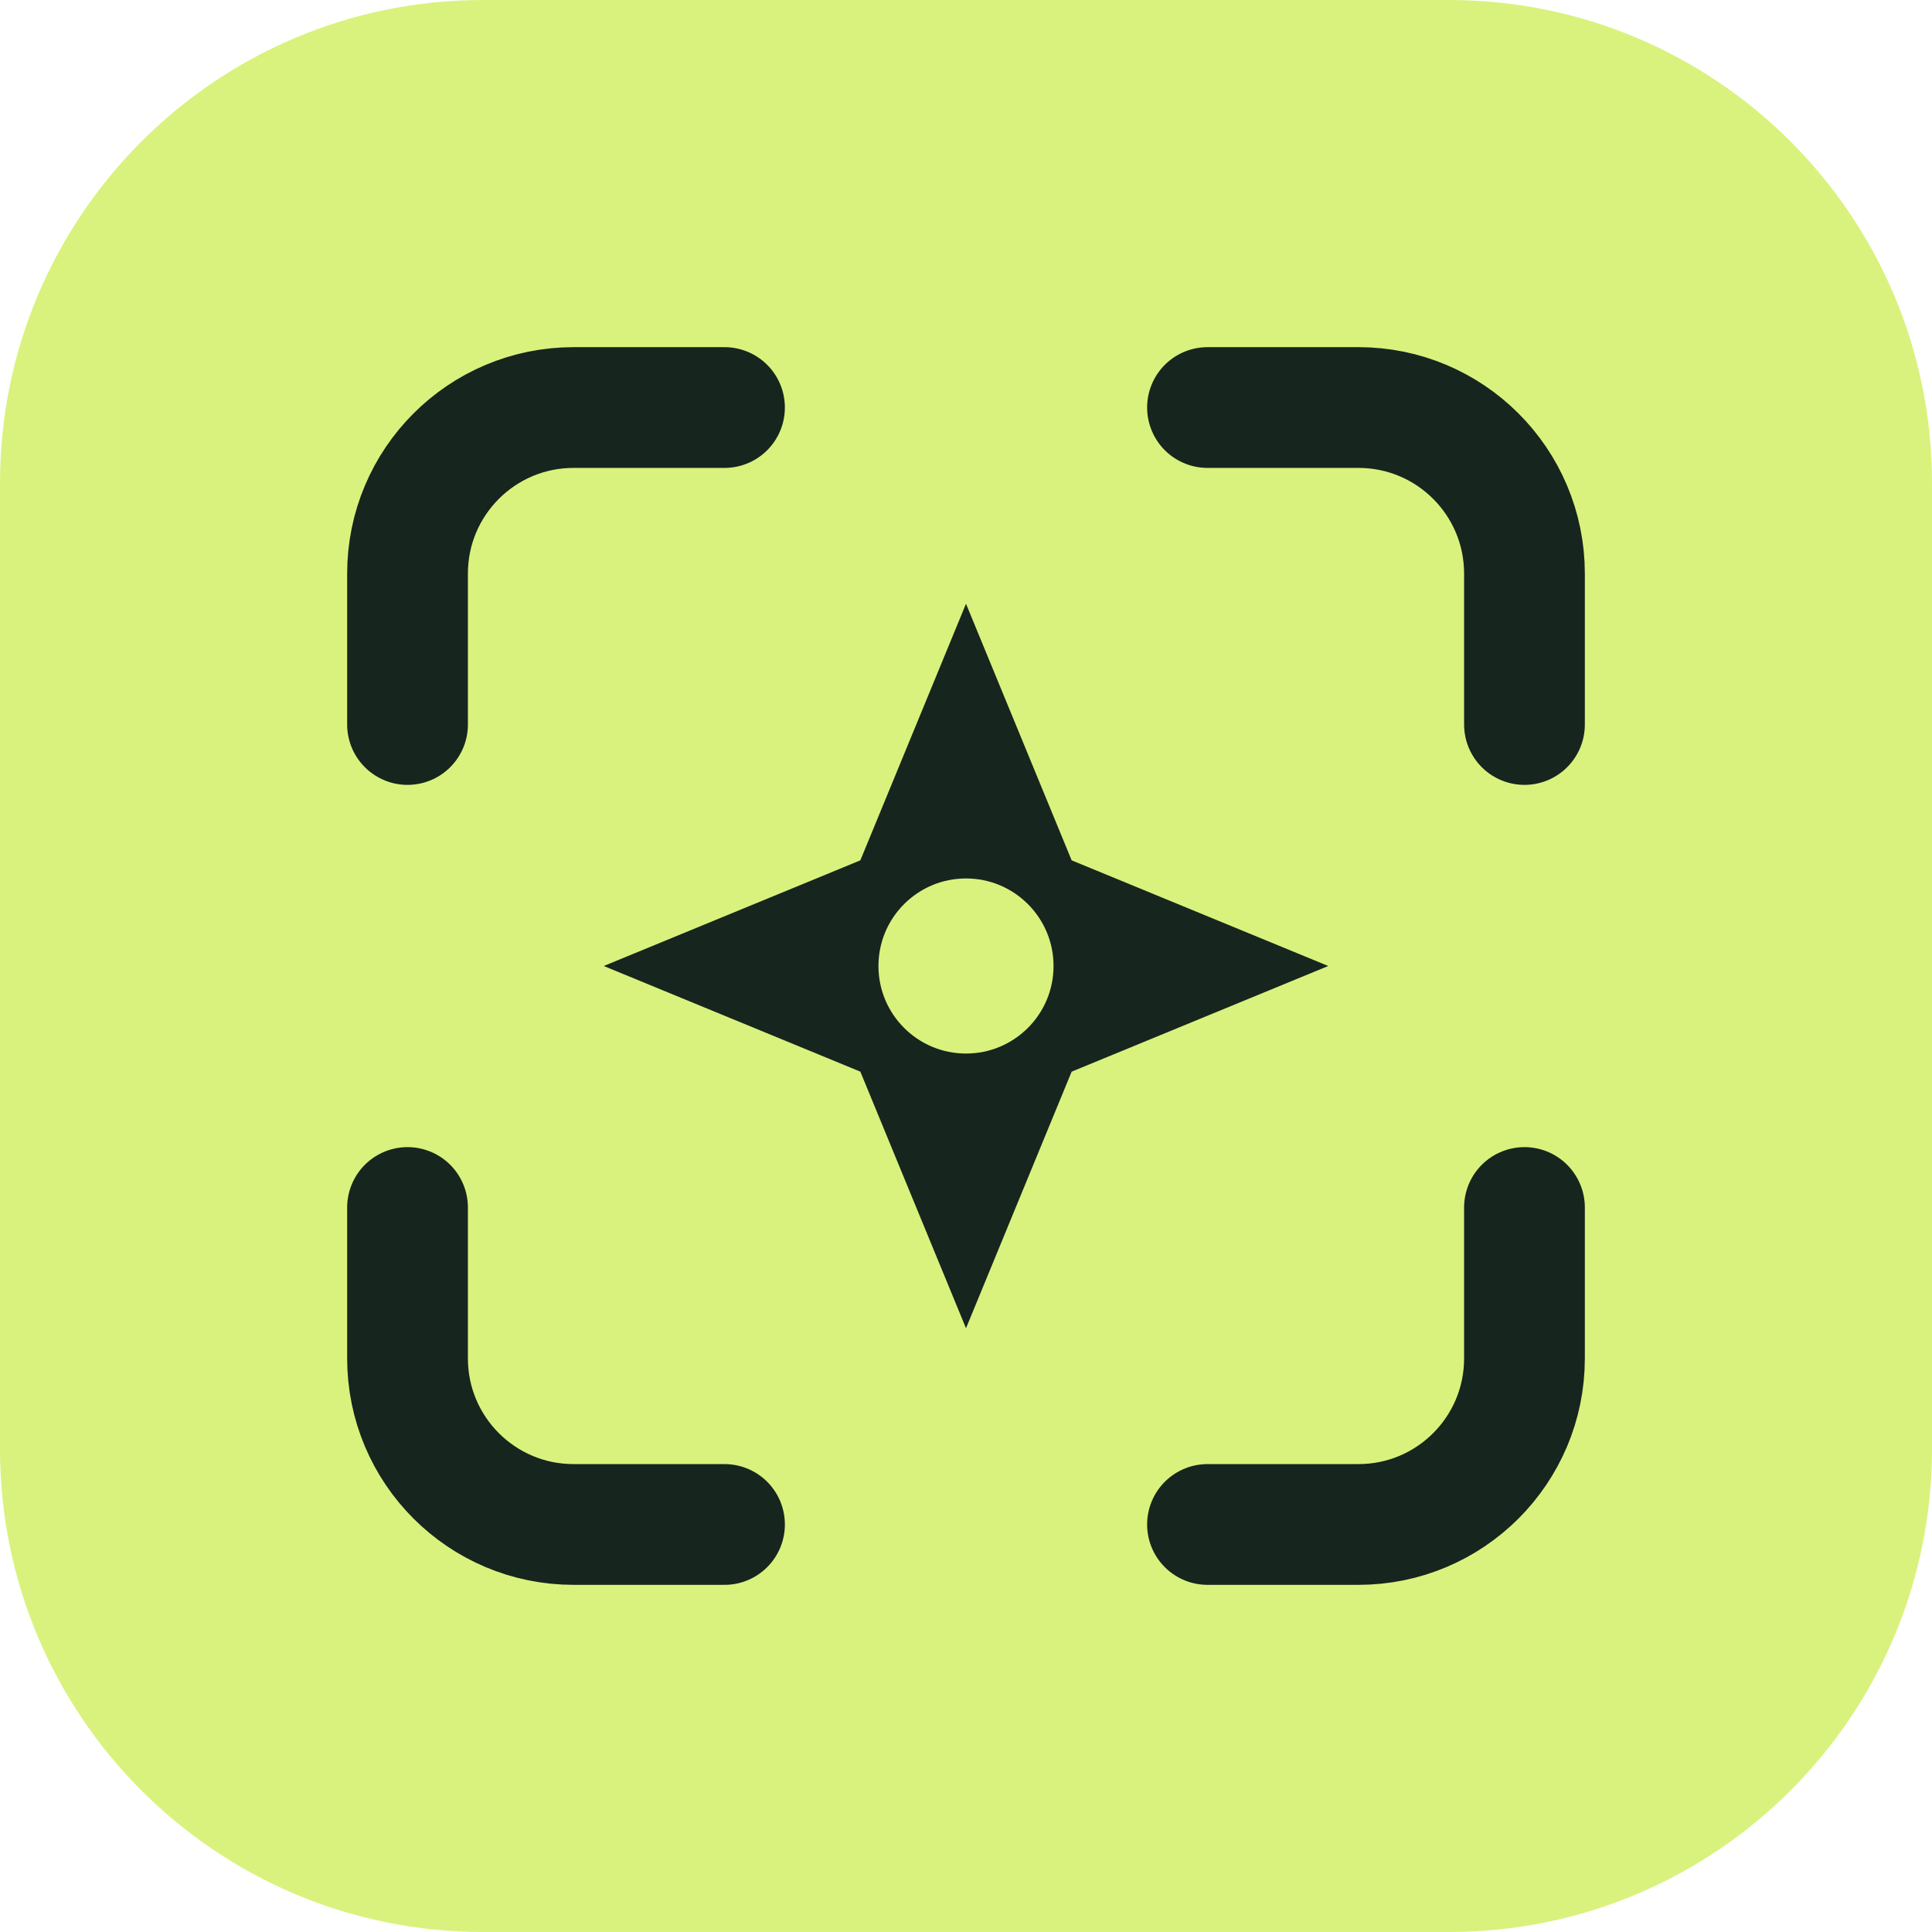
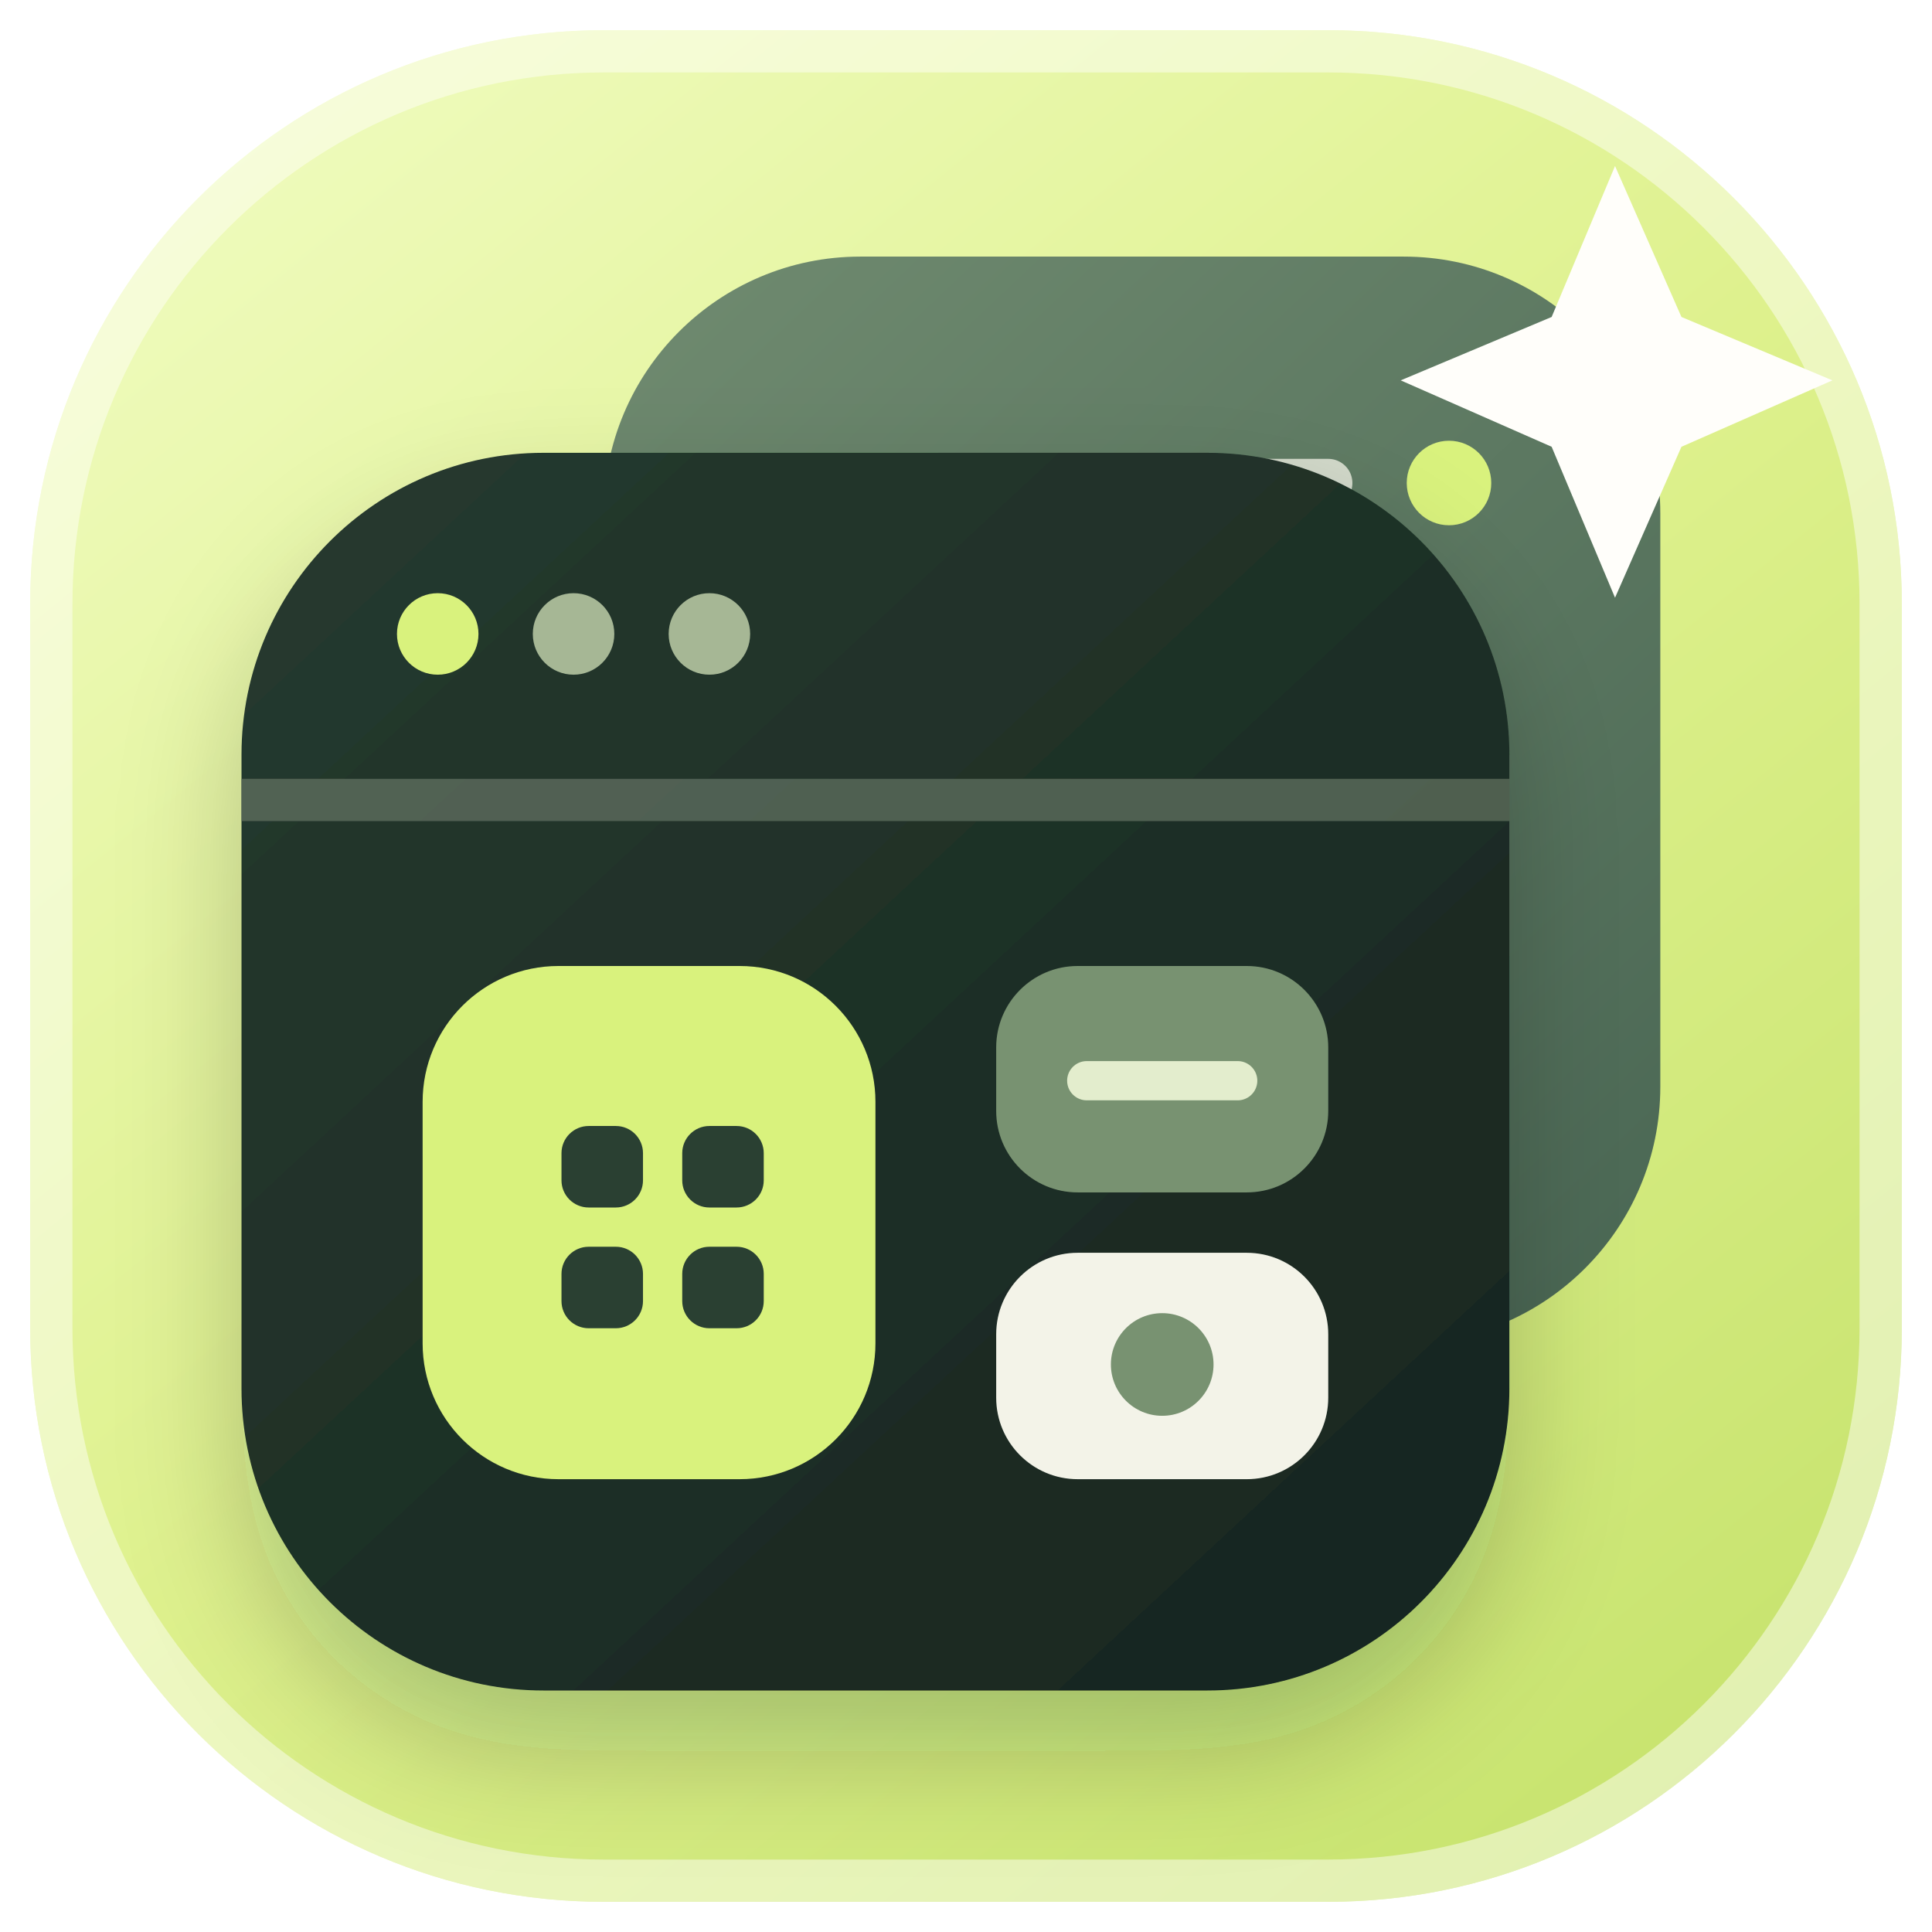
- <svg xmlns="http://www.w3.org/2000/svg" viewBox="0 0 32 32" role="img" aria-labelledby="title">
-   <rect width="32" height="32" rx="8" fill="#d9f27d" />
-   <g fill="none" stroke="#17251f" stroke-linecap="round" stroke-width="2">
-     <path d="M12 6.75H9.5a2.75 2.75 0 0 0-2.75 2.75V12M20 6.75h2.5a2.75 2.75 0 0 1 2.75 2.75V12M25.25 20v2.5a2.75 2.75 0 0 1-2.75 2.75H20M12 25.25H9.5a2.75 2.75 0 0 1-2.75-2.75V20" />
+ <svg xmlns="http://www.w3.org/2000/svg" viewBox="0 0 64 64" role="img" aria-labelledby="logo-title">
+   <defs>
+     <linearGradient id="tile" x1="8" y1="3" x2="55" y2="61" gradientUnits="userSpaceOnUse">
+       <stop stop-color="#effbbd" />
+       <stop offset=".5" stop-color="#def18d" />
+       <stop offset="1" stop-color="#c7e36e" />
+     </linearGradient>
+     <linearGradient id="back-panel" x1="20" y1="8" x2="55" y2="45" gradientUnits="userSpaceOnUse">
+       <stop stop-color="#708b70" />
+       <stop offset="1" stop-color="#496653" />
+     </linearGradient>
+     <linearGradient id="front-panel" x1="9" y1="15" x2="48" y2="57" gradientUnits="userSpaceOnUse">
+       <stop stop-color="#263a2f" />
+       <stop offset="1" stop-color="#17251f" />
+     </linearGradient>
+     <filter id="lift" x="-20%" y="-20%" width="145%" height="155%" color-interpolation-filters="sRGB">
+       <feDropShadow dx="0" dy="2" stdDeviation="2" flood-color="#17251f" flood-opacity=".22" />
+     </filter>
+   </defs>
+   <rect x="1" y="1" width="62" height="62" rx="19" fill="url(#tile)" />
+   <rect x="1.7" y="1.7" width="60.6" height="60.6" rx="18.3" fill="none" stroke="#fffefa" stroke-opacity=".48" stroke-width="1.4" />
+   <rect x="20" y="8.5" width="35" height="36" rx="8.5" fill="url(#back-panel)" />
+   <path d="M27 16h17" stroke="#f8f8ec" stroke-linecap="round" stroke-opacity=".75" stroke-width="1.6" />
+   <circle cx="48" cy="16" r="1.4" fill="#d9f27d" />
+   <g filter="url(#lift)">
+     <rect x="8" y="15" width="42" height="41" rx="10" fill="url(#front-panel)" />
+     <path d="M8 26.5h42" stroke="#60705f" stroke-opacity=".75" stroke-width="1.4" />
+     <circle cx="14.5" cy="21" r="1.35" fill="#d9f27d" />
+     <circle cx="19" cy="21" r="1.35" fill="#a6b795" />
+     <circle cx="23.5" cy="21" r="1.35" fill="#a6b795" />
+     <rect x="14" y="32" width="15" height="17" rx="4.5" fill="#d9f27d" />
+     <rect x="18.6" y="37.3" width="2.7" height="2.7" rx=".9" fill="#294033" />
+     <rect x="22.6" y="37.3" width="2.7" height="2.7" rx=".9" fill="#294033" />
+     <rect x="18.6" y="41.3" width="2.7" height="2.7" rx=".9" fill="#294033" />
+     <rect x="22.6" y="41.3" width="2.7" height="2.7" rx=".9" fill="#294033" />
+     <rect x="33" y="32" width="11" height="7.5" rx="2.7" fill="#789271" />
+     <path d="M36 35.8h5" stroke="#eef7d7" stroke-linecap="round" stroke-opacity=".9" stroke-width="1.3" />
+     <rect x="33" y="41.5" width="11" height="7.5" rx="2.7" fill="#f3f3e8" />
+     <circle cx="38.5" cy="45.2" r="1.7" fill="#789271" />
  </g>
-   <path d="m16 10 1.75 4.25L22 16l-4.25 1.75L16 22l-1.75-4.25L10 16l4.25-1.75z" fill="#17251f" />
-   <circle cx="16" cy="16" r="1.45" fill="#d9f27d" />
+   <path d="m53.5 5.5 2.2 5 5 2.1-5 2.2-2.2 5-2.1-5-5-2.2 5-2.1z" fill="#fffefa" />
</svg>
